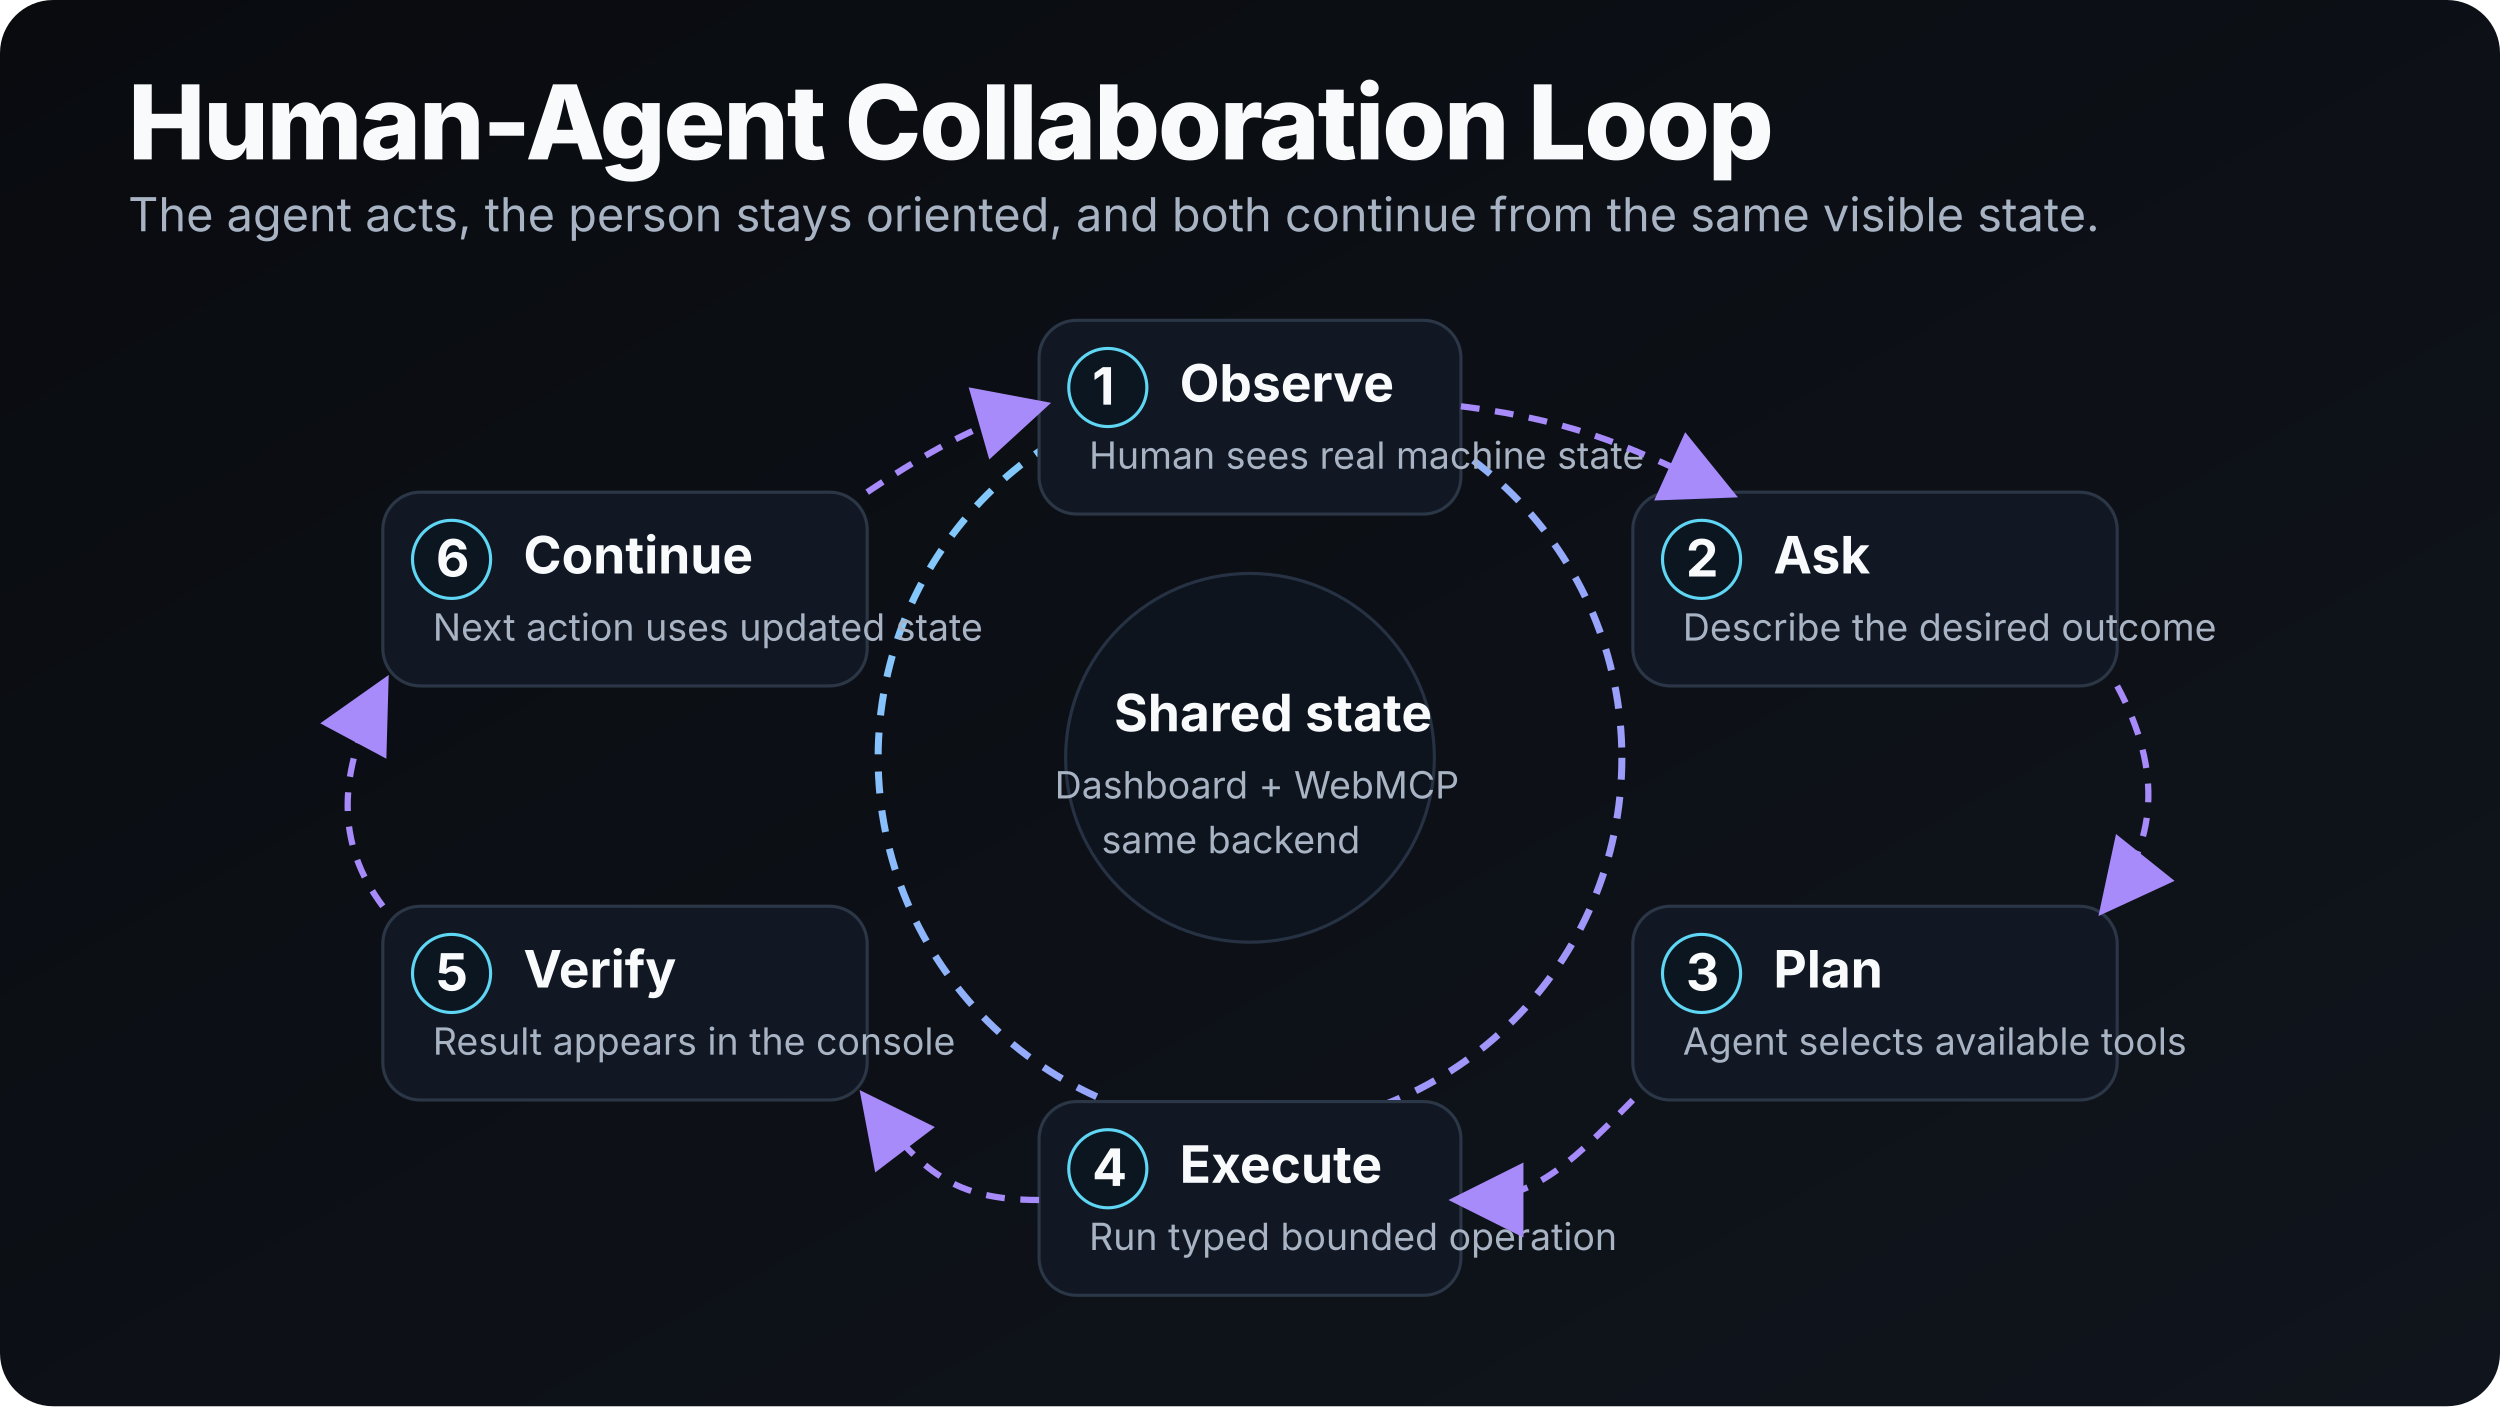
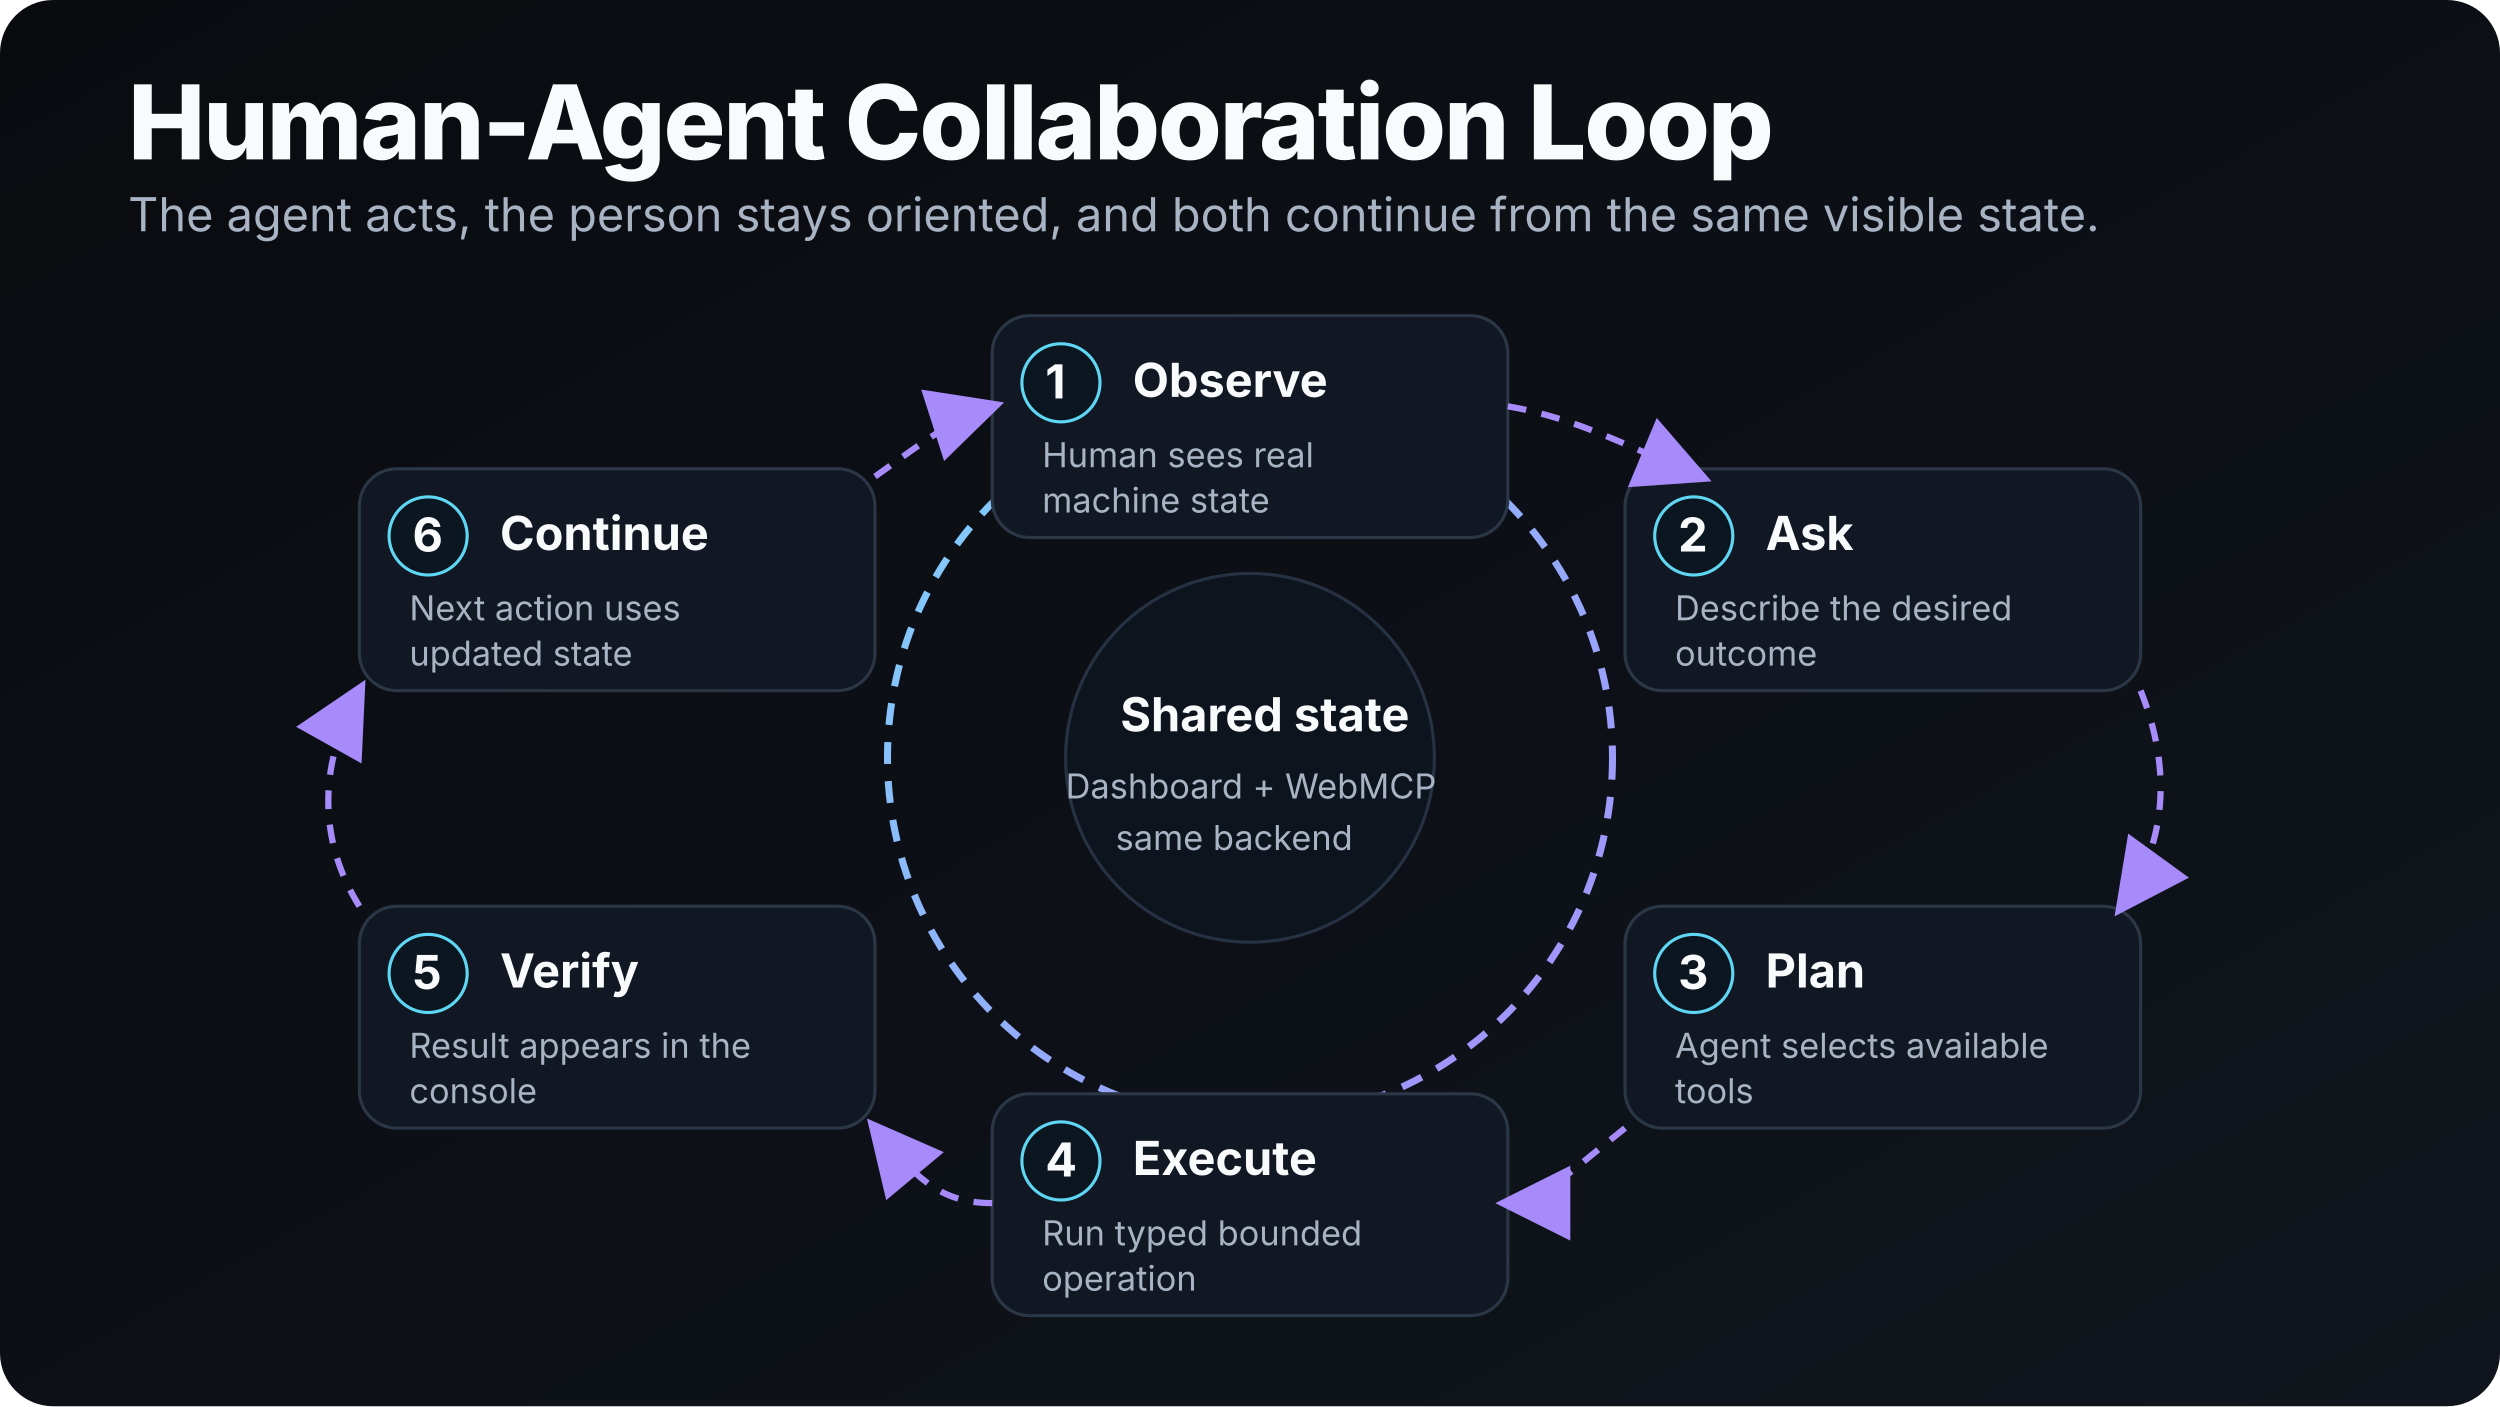
<svg xmlns="http://www.w3.org/2000/svg" width="1600" height="900" viewBox="0 0 1600 900" role="img" aria-labelledby="title desc">
  <defs>
    <linearGradient id="bg" x1="0" y1="0" x2="1" y2="1">
      <stop offset="0" stop-color="#090B0F" />
      <stop offset="1" stop-color="#10151D" />
    </linearGradient>
    <linearGradient id="accent" x1="0" y1="0" x2="1" y2="1">
      <stop offset="0" stop-color="#7DD3FC" />
      <stop offset="1" stop-color="#A78BFA" />
    </linearGradient>
-     <style>.t{font-family:Inter,ui-sans-serif,system-ui,-apple-system,BlinkMacSystemFont,"Segoe UI",Arial,sans-serif;fill:#F8FAFC}.m{fill:#A8B3C4}.title{font-size:66px;font-weight:760;letter-spacing:-1.3px}.sub{font-size:30px}.head{font-size:33px;font-weight:700}.small{font-size:24px}.card{fill:#111823;stroke:#2B3646;stroke-width:2}.soft{fill:#0D141E;stroke:#263243;stroke-width:2}.badge{fill:#0C1620;stroke:#5FD6F3;stroke-width:2}.dash{stroke:#A78BFA;stroke-width:4;stroke-dasharray:12 10;fill:none}</style>
+     <style>.t{font-family:Inter,ui-sans-serif,system-ui,-apple-system,BlinkMacSystemFont,"Segoe UI",Arial,sans-serif;fill:#F8FAFC}.m{fill:#A8B3C4}.title{font-size:66px;font-weight:760;letter-spacing:-1.3px}.sub{font-size:30px}.head{font-size:30px;font-weight:700}.small{font-size:22px}.card{fill:#111823;stroke:#2B3646;stroke-width:2}.soft{fill:#0D141E;stroke:#263243;stroke-width:2}.badge{fill:#0C1620;stroke:#5FD6F3;stroke-width:2}.dash{stroke:#A78BFA;stroke-width:4;stroke-dasharray:12 10;fill:none}</style>
    <marker id="p" markerWidth="12" markerHeight="12" refX="10" refY="6" orient="auto">
      <path d="M0 0L12 6L0 12Z" fill="#A78BFA" />
    </marker>
  </defs>
  <rect width="1600" height="900" rx="34" fill="url(#bg)" />
  <text x="82" y="102" class="t title">Human-Agent Collaboration Loop</text>
  <text x="82" y="148" class="t sub m">The agent acts, the person stays oriented, and both continue from the same visible state.</text>
-   <circle cx="800" cy="485" r="238" stroke="url(#accent)" stroke-width="4.5" fill="none" stroke-dasharray="14 11" />
+   <circle cx="800" cy="485" r="232" stroke="url(#accent)" stroke-width="4.5" fill="none" stroke-dasharray="14 11" />
  <circle cx="800" cy="485" r="118" class="soft" />
-   <text x="713" y="468" class="t head">Shared state</text>
-   <text x="675" y="511" class="t small m">Dashboard + WebMCP</text>
-   <text x="705" y="546" class="t small m">same backend</text>
-   <g transform="translate(665 205)">
-     <rect width="270" height="124" rx="24" class="card" />
+   <text x="717" y="468" class="t head">Shared state</text>
+   <text x="682" y="511" class="t small m">Dashboard + WebMCP</text>
+   <text x="714" y="544" class="t small m">same backend</text>
+   <g transform="translate(635 202)">
+     <rect width="330" height="142" rx="24" class="card" />
    <circle cx="44" cy="43" r="25" class="badge" />
-     <text x="34" y="54" class="t head">1</text>
+     <text x="34" y="53" class="t head">1</text>
    <text x="90" y="52" class="t head">Observe</text>
-     <text x="32" y="95" class="t small m">Human sees real machine state</text>
+     <text x="32" y="97" class="t small m">Human sees real</text>
+     <text x="32" y="126" class="t small m">machine state</text>
  </g>
-   <g transform="translate(1045 315)">
-     <rect width="310" height="124" rx="24" class="card" />
+   <g transform="translate(1040 300)">
+     <rect width="330" height="142" rx="24" class="card" />
    <circle cx="44" cy="43" r="25" class="badge" />
-     <text x="34" y="54" class="t head">2</text>
+     <text x="34" y="53" class="t head">2</text>
    <text x="90" y="52" class="t head">Ask</text>
-     <text x="32" y="95" class="t small m">Describe the desired outcome</text>
+     <text x="32" y="97" class="t small m">Describe the desired</text>
+     <text x="32" y="126" class="t small m">outcome</text>
  </g>
-   <g transform="translate(1045 580)">
-     <rect width="310" height="124" rx="24" class="card" />
+   <g transform="translate(1040 580)">
+     <rect width="330" height="142" rx="24" class="card" />
    <circle cx="44" cy="43" r="25" class="badge" />
-     <text x="34" y="54" class="t head">3</text>
+     <text x="34" y="53" class="t head">3</text>
    <text x="90" y="52" class="t head">Plan</text>
-     <text x="32" y="95" class="t small m">Agent selects available tools</text>
+     <text x="32" y="97" class="t small m">Agent selects available</text>
+     <text x="32" y="126" class="t small m">tools</text>
  </g>
-   <g transform="translate(665 705)">
-     <rect width="270" height="124" rx="24" class="card" />
+   <g transform="translate(635 700)">
+     <rect width="330" height="142" rx="24" class="card" />
    <circle cx="44" cy="43" r="25" class="badge" />
-     <text x="34" y="54" class="t head">4</text>
+     <text x="34" y="53" class="t head">4</text>
    <text x="90" y="52" class="t head">Execute</text>
-     <text x="32" y="95" class="t small m">Run typed bounded operation</text>
+     <text x="32" y="97" class="t small m">Run typed bounded</text>
+     <text x="32" y="126" class="t small m">operation</text>
  </g>
-   <g transform="translate(245 580)">
-     <rect width="310" height="124" rx="24" class="card" />
+   <g transform="translate(230 580)">
+     <rect width="330" height="142" rx="24" class="card" />
    <circle cx="44" cy="43" r="25" class="badge" />
-     <text x="34" y="54" class="t head">5</text>
+     <text x="34" y="53" class="t head">5</text>
    <text x="90" y="52" class="t head">Verify</text>
-     <text x="32" y="95" class="t small m">Result appears in the console</text>
+     <text x="32" y="97" class="t small m">Result appears in the</text>
+     <text x="32" y="126" class="t small m">console</text>
  </g>
-   <g transform="translate(245 315)">
-     <rect width="310" height="124" rx="24" class="card" />
+   <g transform="translate(230 300)">
+     <rect width="330" height="142" rx="24" class="card" />
    <circle cx="44" cy="43" r="25" class="badge" />
-     <text x="34" y="54" class="t head">6</text>
+     <text x="34" y="53" class="t head">6</text>
    <text x="90" y="52" class="t head">Continue</text>
-     <text x="32" y="95" class="t small m">Next action uses updated state</text>
+     <text x="32" y="97" class="t small m">Next action uses</text>
+     <text x="32" y="126" class="t small m">updated state</text>
  </g>
-   <path d="M935 260 C1015 270 1050 290 1105 315" class="dash" marker-end="url(#p)" />
-   <path d="M1355 439 C1385 495 1380 540 1348 580" class="dash" marker-end="url(#p)" />
-   <path d="M1045 704 C1000 750 980 768 935 768" class="dash" marker-end="url(#p)" />
-   <path d="M665 768 C610 768 590 750 555 704" class="dash" marker-end="url(#p)" />
-   <path d="M245 580 C215 540 215 495 245 439" class="dash" marker-end="url(#p)" />
-   <path d="M555 315 C600 285 630 270 665 260" class="dash" marker-end="url(#p)" />
+   <path d="M965 260 C1010 268 1040 285 1088 305" class="dash" marker-end="url(#p)" />
+   <path d="M1370 442 C1390 492 1387 540 1358 580" class="dash" marker-end="url(#p)" />
+   <path d="M1040 722 C1002 752 985 770 965 770" class="dash" marker-end="url(#p)" />
+   <path d="M635 770 C600 770 585 752 560 722" class="dash" marker-end="url(#p)" />
+   <path d="M230 580 C205 540 202 492 230 442" class="dash" marker-end="url(#p)" />
+   <path d="M560 305 C595 280 610 268 635 260" class="dash" marker-end="url(#p)" />
</svg>
